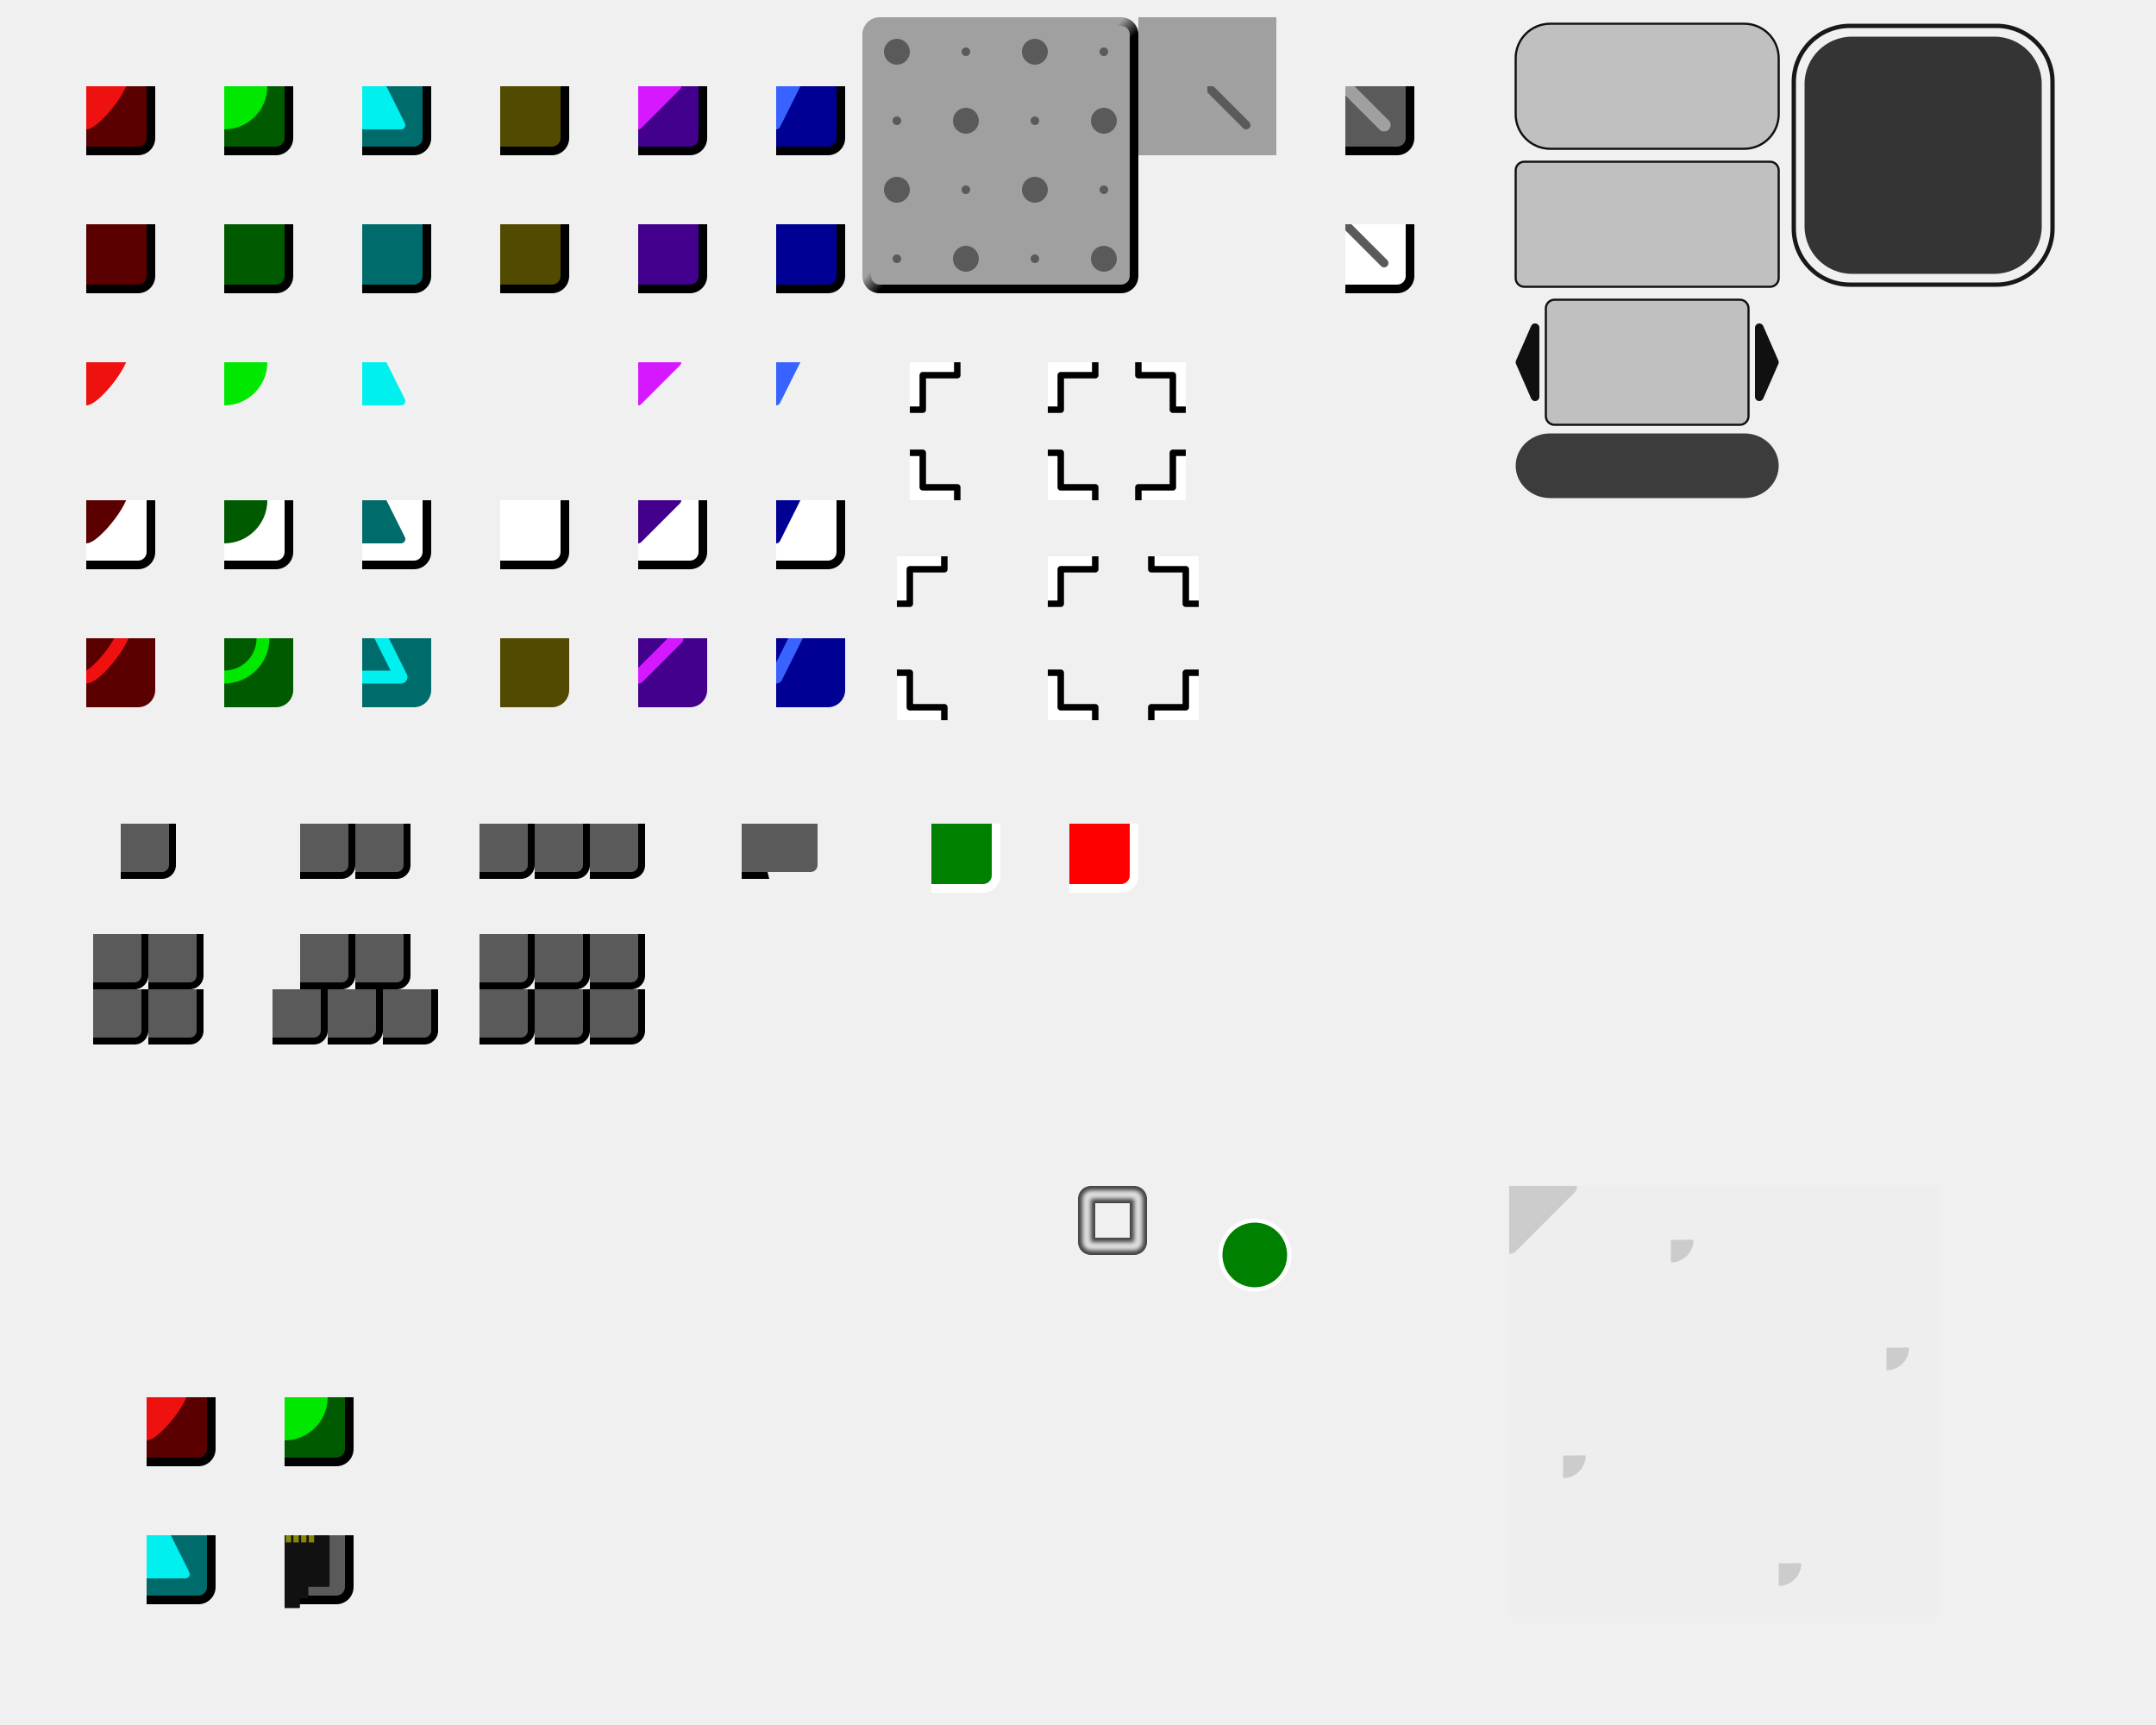
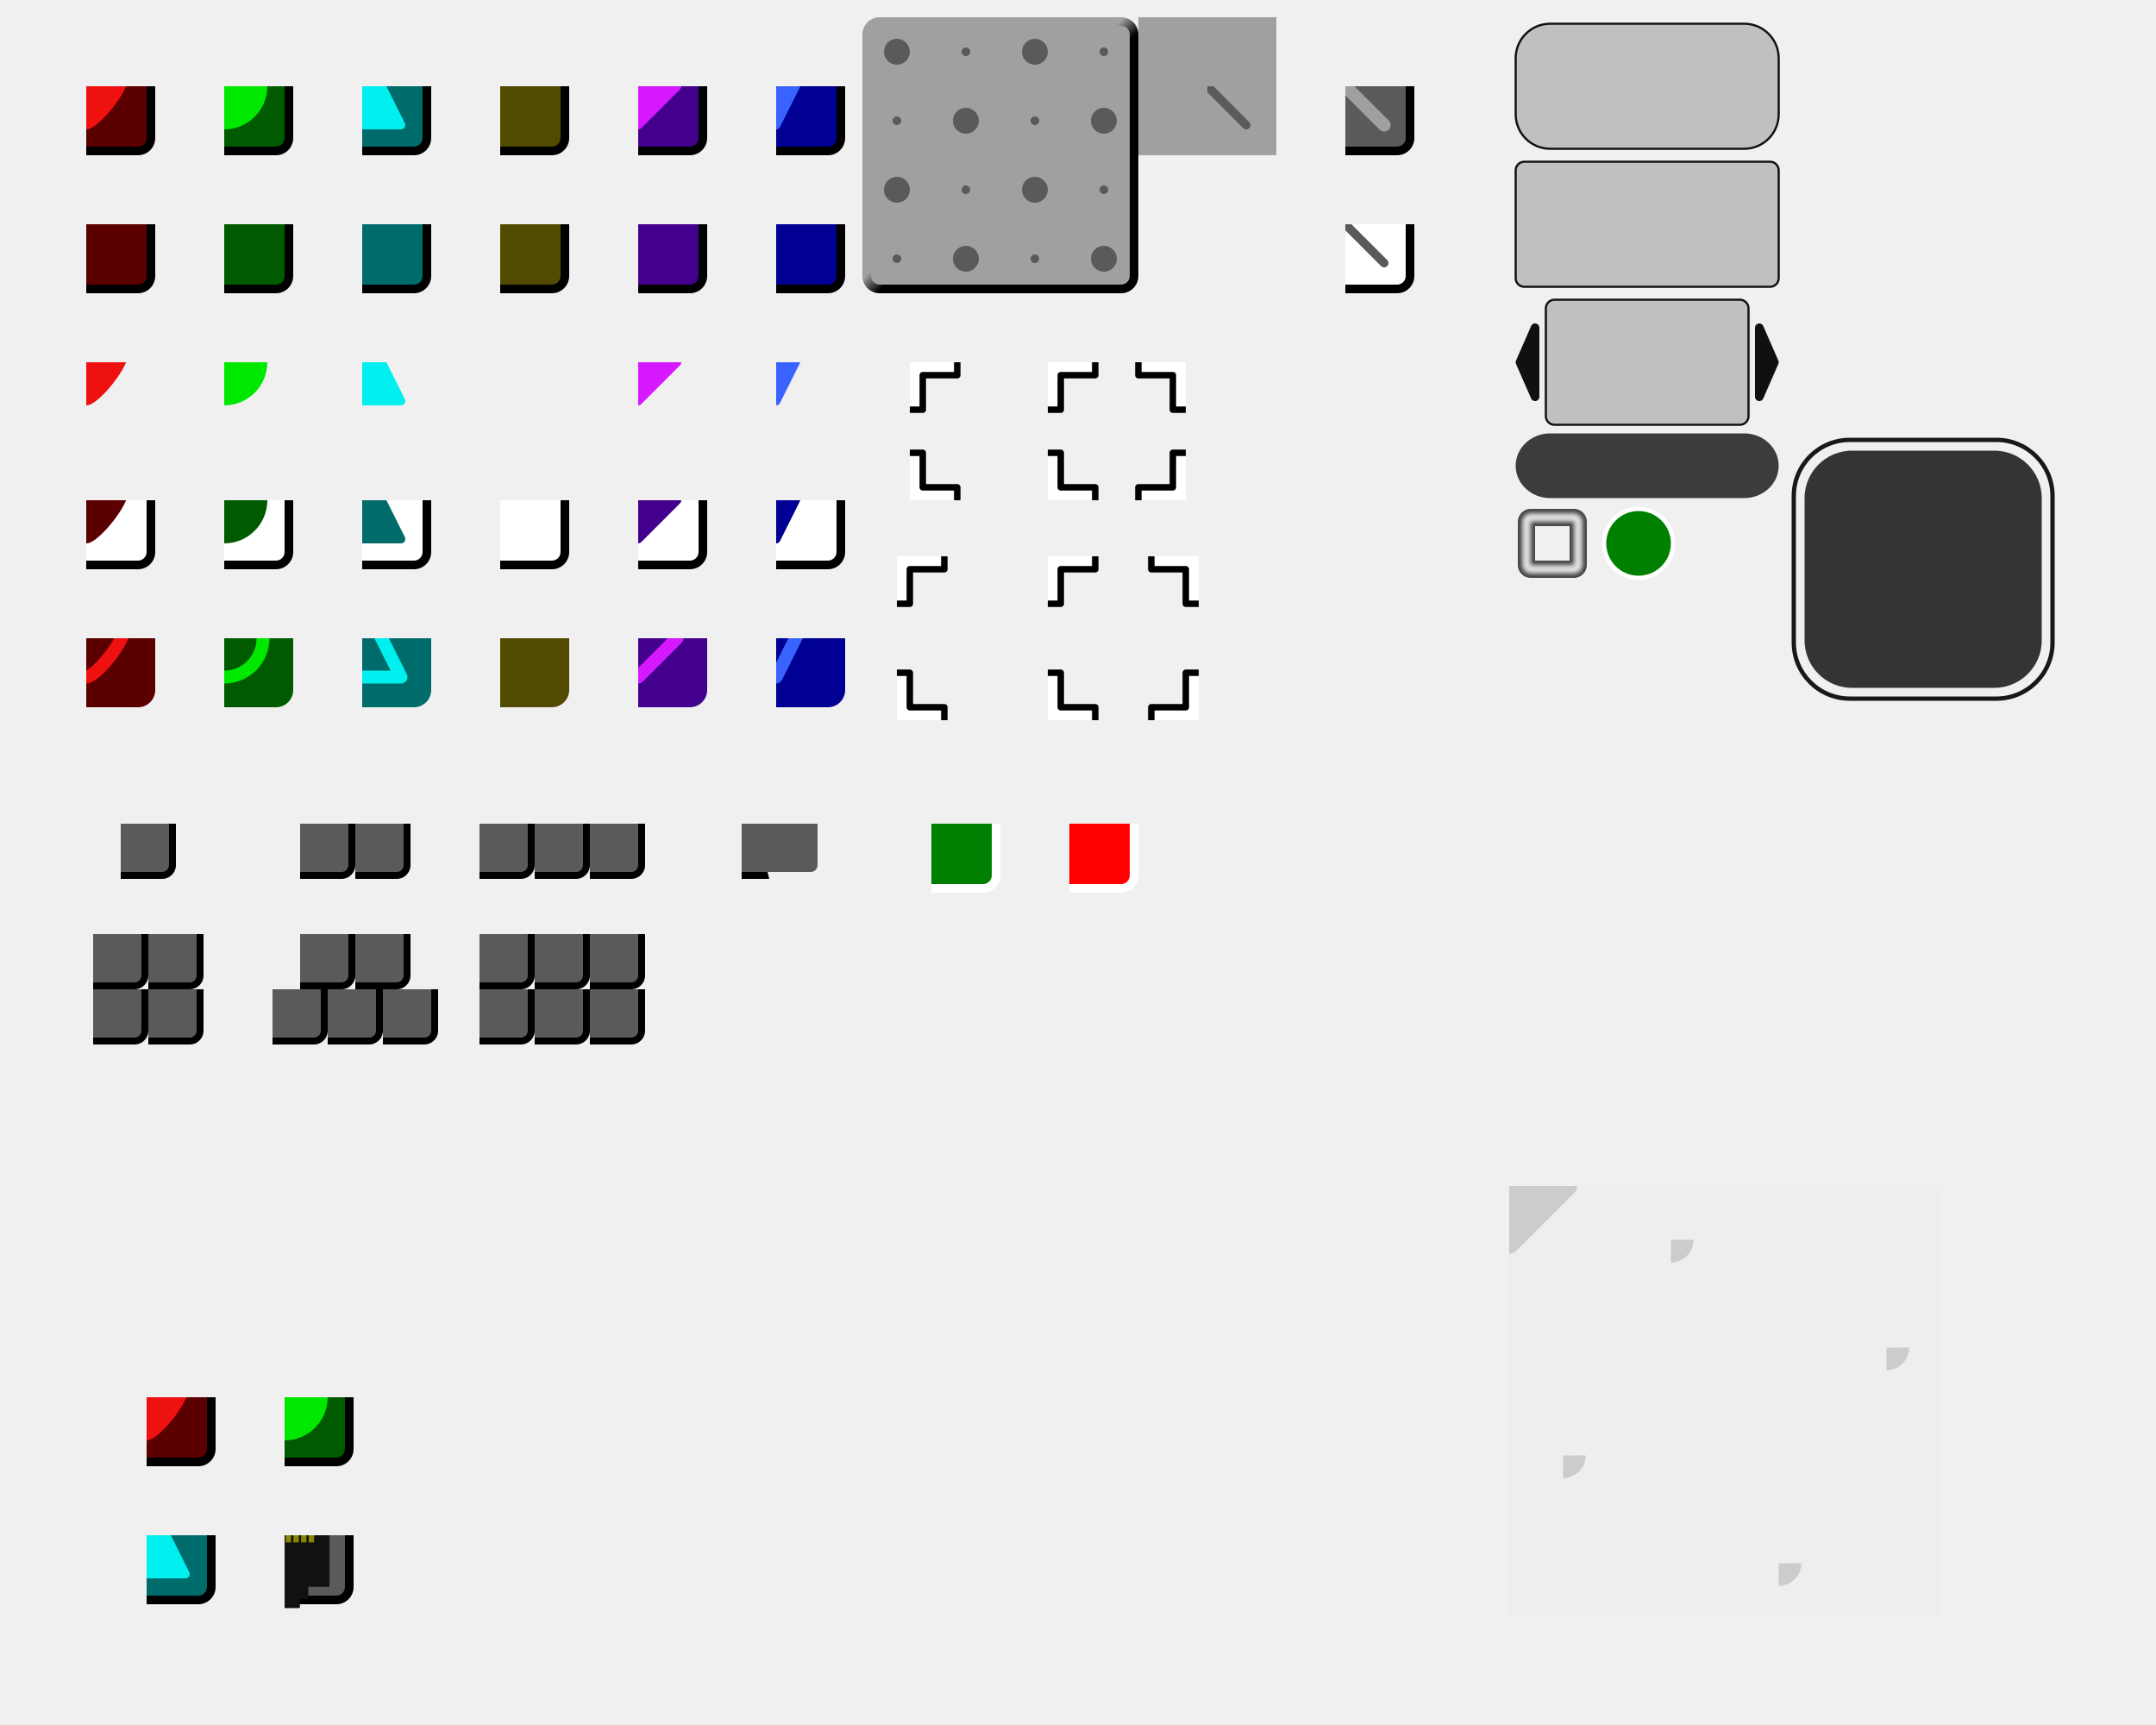
<svg xmlns="http://www.w3.org/2000/svg" xmlns:xlink="http://www.w3.org/1999/xlink" version="1.0" width="2000px" height="1600px" id="Panettopon-res">
  <defs>
    <linearGradient id="BkColor1-gradient" x1="0.45" y1="0.45" x2="0.55" y2="0.55">
      <stop offset="0" stop-color="#ef1010" />
      <stop offset="1" stop-color="black" />
    </linearGradient>
    <linearGradient id="BkColor2-gradient" x1="0.45" y1="0.45" x2="0.55" y2="0.55">
      <stop offset="0" stop-color="#00e700" />
      <stop offset="1" stop-color="black" />
    </linearGradient>
    <linearGradient id="BkColor3-gradient" x1="0.45" y1="0.45" x2="0.55" y2="0.55">
      <stop offset="0" stop-color="#00efef" />
      <stop offset="1" stop-color="black" />
    </linearGradient>
    <linearGradient id="BkColor4-gradient" x1="0.45" y1="0.45" x2="0.55" y2="0.55">
      <stop offset="0" stop-color="#dede00" />
      <stop offset="1" stop-color="black" />
    </linearGradient>
    <linearGradient id="BkColor5-gradient" x1="0.45" y1="0.45" x2="0.55" y2="0.55">
      <stop offset="0" stop-color="#d618ff" />
      <stop offset="1" stop-color="black" />
    </linearGradient>
    <linearGradient id="BkColor6-gradient" x1="0.45" y1="0.45" x2="0.55" y2="0.55">
      <stop offset="0" stop-color="#3963ff" />
      <stop offset="1" stop-color="black" />
    </linearGradient>
    <symbol id="BkColor-bg">
      <rect class="bk-bg" x="-64" y="-64" width="128" height="128" rx="16" ry="16" />
    </symbol>
    <symbol id="BkColor-fg">
      <rect class="bk-fg" x="-56" y="-56" width="112" height="112" rx="8" ry="8" />
    </symbol>
    <symbol id="BkColor1-face">
      <path class="bk-face" d="m 0,36 c 8,0 36,-32 36,-48 s -8,-24 -16,-24 c -12,0 -19,18 -20,18 s -8,-18 -20,-18 c -8,0 -16,8 -16,24 s 28,48 36,48 z" />
    </symbol>
    <symbol id="BkColor2-face">
      <path class="bk-face" d="M 36,0 C 36,19.882 19.882,36 0,36 -19.882,36 -36,19.882 -36,0 c 0,-19.882 16.118,-36 36,-36 19.882,0 36,16.118 36,36 z" />
    </symbol>
    <symbol id="BkColor3-face">
      <path class="bk-face" d="m 0,-36 -36,72 72,0 z" />
    </symbol>
    <symbol id="BkColor4-face">
      <path class="bk-face" />
    </symbol>
    <symbol id="BkColor5-face">
      <path class="bk-face" d="m 0,-36 36,36 -36,36 -36,-36 z" />
    </symbol>
    <symbol id="BkColor6-face">
      <path class="bk-face" d="m 0,36 -36,-72 72,0 z" />
    </symbol>
    <linearGradient id="BkGarbage-gradient" x1="0.45" y1="0.45" x2="0.55" y2="0.55">
      <stop offset="0" stop-color="#a0a0a0" />
      <stop offset="1" stop-color="black" />
    </linearGradient>
    <linearGradient id="BkGarbage-gradient-inverse" x1="0.55" y1="0.55" x2="0.45" y2="0.45" xlink:href="#BkGarbage-gradient" />
    <linearGradient id="BkGarbage-Big-gradient" x1="0.475" y1="0.475" x2="0.525" y2="0.525" xlink:href="#BkGarbage-gradient" />
    <pattern id="BkGarbage-tile" class="bk-gb bk-tile" x="0" y="0" width="128" height="128" patternUnits="userSpaceOnUse">
      <rect x="0" y="0" width="129" height="129" fill="#a0a0a0" />
      <circle cx="32" cy="32" r="12" fill="#5a5a5a" />
      <circle cx="96" cy="96" r="12" fill="#5a5a5a" />
      <circle cx="96" cy="32" r="4" fill="#5a5a5a" />
      <circle cx="32" cy="96" r="4" fill="#5a5a5a" />
    </pattern>
    <symbol id="BkGarbage-face">
      <path class="bk-face" d="M -36,-36 L 36,36 M -36,36 L 36,-36" />
    </symbol>
    <symbol id="GbHanging-large" class="bk-gb bk-mutate">
      <use class="bk-bg" xlink:href="#GbHanging-large-left" />
      <use class="bk-bg" xlink:href="#GbHanging-large-left" transform="scale(-1,-1)" style="fill: url(#BkGarbage-gradient-inverse)" />
      <rect class="bk-fg" x="-88" y="-56" width="176" height="112" rx="8" ry="8" />
    </symbol>
    <symbol id="GbHanging-large-left">
      <path d="m 0,-64 -80,0 a 16,16 0 0,0 -16,16 l 0,96 a 16,16 0 0,0 16,16 l 112,0 z" />
    </symbol>
    <symbol id="GbHanging-small" class="bk-gb bk-mutate" transform="scale(0.5)">
      <use class="bk-bg" xlink:href="#BkColor-bg" />
      <use class="bk-fg" xlink:href="#BkColor-fg" />
    </symbol>
    <symbol id="SwapCursor-corner">
      <path d="m 12,12 32,0 0,-24 -32,0 a 24,24 0 0,0 -24,24 l 0,32 24,0 z" />
    </symbol>
    <symbol id="SwapCursor-tee">
      <path d="m 0,-8.785 A 24,24 0, 0,0 -12,-12 l -32,0 0,24 32,0 0,32 24,0 0,-32 32,0 0,-24 -32,0 A 24,24 0 0,0 0,-8.785 z" />
    </symbol>
    <symbol id="Sign-bg">
      <rect class="lbl-bg" x="-64" y="-64" width="128" height="128" rx="16" ry="16" />
    </symbol>
    <symbol id="Sign-fg">
      <rect class="lbl-fg" x="-56" y="-56" width="112" height="112" rx="8" ry="8" />
    </symbol>
    <filter id="Field-Frame-blur" filterUnits="userSpaceOnUse" x="-20" y="-20" width="40" height="40">
      <feGaussianBlur in="SourceGraphic" stdDeviation="1" result="blur" />
    </filter>
    <symbol id="RJ45-socket" transform="translate(0,-4.826)">
      <g id="RJ45-socket-hole">
        <rect x="-5.956" y="0" width="11.913" height="6.833" rx="0.127" ry="0.127" />
        <rect x="-3.15" y="0" width="6.299" height="8.382" rx="0.127" ry="0.127" />
        <rect x="-2.032" y="0" width="4.064" height="9.652" rx="0.127" ry="0.127" />
      </g>
      <g id="RJ45-socket-pins">
        <rect x="-3.556" y="0" width="0.711" height="0.95" transform="translate(-0.3556)" />
        <rect x="-2.54" y="0" width="0.711" height="0.95" transform="translate(-0.3556)" />
        <rect x="-1.524" y="0" width="0.711" height="0.95" transform="translate(-0.3556)" />
        <rect x="-0.508" y="0" width="0.711" height="0.95" transform="translate(-0.3556)" />
        <rect x="0.508" y="0" width="0.711" height="0.95" transform="translate(-0.3556)" />
        <rect x="1.524" y="0" width="0.711" height="0.95" transform="translate(-0.3556)" />
        <rect x="2.54" y="0" width="0.711" height="0.95" transform="translate(-0.3556)" />
        <rect x="3.556" y="0" width="0.711" height="0.95" transform="translate(-0.3556)" />
      </g>
    </symbol>
    <style type="text/css">

      svg { overflow: visible; }

      .bk-bg { stroke: none; }
      .bk-flash .bk-fg { fill: white; }
      .bk-mutate .bk-face { fill: none; }
      .bk-mutate .bk-fg { fill: none; } /* hidden */

      .bk-fg, .bk-fg *, .bk-face {
        stroke-linecap: round;
        stroke-linejoin: round;
      }
      .bk-fg, .bk-fg *, .bk-normal .bk-face, .bk-flash .bk-face {
        stroke-width: 8;
      }
      .bk-mutate .bk-face {
        stroke-width: 12;
      }

      .bk-color1 .bk-bg { fill: url(#BkColor1-gradient); }
      .bk-color1.bk-normal .bk-fg {  fill: #5a0000; }
      .bk-color1.bk-normal .bk-face { stroke: #ef1010; fill: #ef1010; }
      .bk-color1.bk-flash .bk-face { stroke: #5a0000; fill: #5a0000; }
      .bk-color1.bk-mutate .bk-face { stroke: #ef1010; }
      .bk-color1.bk-mutate .bk-bg { fill: #5a0000; }

      .bk-color2 .bk-bg { fill: url(#BkColor2-gradient); }
      .bk-color2.bk-normal .bk-fg {  fill: #005a00; }
      .bk-color2.bk-normal .bk-face { stroke: #00e700; fill: #00e700; }
      .bk-color2.bk-flash .bk-face { stroke: #005a00; fill: #005a00; }
      .bk-color2.bk-mutate .bk-face { stroke: #00e700; }
      .bk-color2.bk-mutate .bk-bg { fill: #005a00; }

      .bk-color3 .bk-bg { fill: url(#BkColor3-gradient); }
      .bk-color3.bk-normal .bk-fg {  fill: #006b6b; }
      .bk-color3.bk-normal .bk-face { stroke: #00efef; fill: #00efef; }
      .bk-color3.bk-flash .bk-face { stroke: #006b6b; fill: #006b6b; }
      .bk-color3.bk-mutate .bk-face { stroke: #00efef; }
      .bk-color3.bk-mutate .bk-bg { fill: #006b6b; }

      .bk-color4 .bk-bg { fill: url(#BkColor4-gradient); }
      .bk-color4.bk-normal .bk-fg {  fill: #524a00; }
      .bk-color4.bk-normal .bk-face { stroke: #dede00; fill: #dede00; }
      .bk-color4.bk-flash .bk-face { stroke: #524a00; fill: #524a00; }
      .bk-color4.bk-mutate .bk-face { stroke: #dede00; }
      .bk-color4.bk-mutate .bk-bg { fill: #524a00; }

      .bk-color5 .bk-bg { fill: url(#BkColor5-gradient); }
      .bk-color5.bk-normal .bk-fg {  fill: #42008c; }
      .bk-color5.bk-normal .bk-face { stroke: #d618ff; fill: #d618ff; }
      .bk-color5.bk-flash .bk-face { stroke: #42008c; fill: #42008c; }
      .bk-color5.bk-mutate .bk-face { stroke: #d618ff; }
      .bk-color5.bk-mutate .bk-bg { fill: #42008c; }

      .bk-color6 .bk-bg { fill: url(#BkColor6-gradient); }
      .bk-color6.bk-normal .bk-fg {  fill: #000094; }
      .bk-color6.bk-normal .bk-face { stroke: #3963ff; fill: #3963ff; }
      .bk-color6.bk-flash .bk-face { stroke: #000094; fill: #000094; }
      .bk-color6.bk-mutate .bk-face { stroke: #3963ff; }
      .bk-color6.bk-mutate .bk-bg { fill: #000094; }

      .bk-gb .bk-bg { fill: url(#BkGarbage-gradient); }
      .bk-gb.bk-normal .bk-bg { fill: url(#BkGarbage-Big-gradient); }
      .bk-gb.bk-normal .bk-fg { fill: url(#BkGarbage-tile); }
      .bk-gb .bk-face { stroke: #5a5a5a; }
      .bk-gb.bk-mutate .bk-face { stroke: #a0a0a0; }
      .bk-gb.bk-mutate .bk-fg { fill: #5a5a5a; }


      #SwapCursor * {
        fill: white;
        stroke: black;
        stroke-width: 6;
        stroke-linecap: round;
        stroke-linejoin: round;
      }

      .lbl-bg {
        fill: white;
        stroke: none;
      }
      .lbl-fg { stroke: none; }
      #Sign-Chain .lbl-fg { fill: green; }
      #Sign-Combo .lbl-fg { fill: red; }


      #Field-Frame-border-bg {
        fill: #404040;
      }

      #Field-Frame-border-fg {
        fill: #e0e0e0;
      }


      #Menu-map .widget {
        fill: #c0c0c0;
        stroke: #101010;
        stroke-width: 1;
      }

      #Menu-Choice path {
        fill: #101010;
        stroke: #101010;
        stroke-width: 4;
        stroke-linecap: round;
        stroke-linejoin: round;
      }

      #Menu-Notification {
        fill: #000000;
        fill-opacity: .75;
        stroke: none;
      }

-       #Menu-Frame-inside {
+       #Menu-LobbyConfFrame-inside {
        fill: #202020;
        fill-opacity:0.9;
        stroke: #f0f0f0;
        stroke-width: 4;
      }
-       #Menu-Frame-border {
+       #Menu-LobbyConfFrame-border {
        fill: none;
        stroke: #181818;
        stroke-width: 2;
      }

-       #Menu-LobbyConfChoice rect {
+       #Menu-map .lobbyconf {
        fill: none;
        stroke: #f0f0f0;
        stroke-width: 2;
      }
+ 
      #Menu-LobbyConfChoice path {
        fill: #f0f0f0;
        stroke: #f0f0f0;
        stroke-width: 2;
        stroke-linecap: round;
        stroke-linejoin: round;
      }

      #Menu-Icon-Ready {
        fill: green;
        stroke: white;
        stroke-width: 2;
      }


      #Menu-Background-bg {
        fill: #eeeeee;
      }
      #Menu-Background .face {
        stroke-linecap: round;
        stroke-linejoin: round;
        stroke-width: 12;
        stroke: #cccccc;
        fill: #cccccc;
      }

      #RJ45-socket-hole { stroke: none; fill: #111111; }
      #RJ45-socket-pins { stroke: none; fill: #888800; }

      .bk-rj45 .bk-bg { fill: url(#BkGarbage-gradient); }
      .bk-rj45 .bk-fg { fill: #5a5a5a; }

    </style>
  </defs>
  <g id="BkColor-map" transform="translate(80,80)">
    <g id="BkColor-Normal-all" transform="translate(0,0)">
      <g id="BkColor1-Normal" class="bk-color1 bk-normal" transform="translate(0,0)">
        <use class="bk-bg" xlink:href="#BkColor-bg" />
        <use class="bk-fg" xlink:href="#BkColor-fg" />
        <use class="bk-face" xlink:href="#BkColor1-face" />
      </g>
      <g id="BkColor2-Normal" class="bk-color2 bk-normal" transform="translate(128,0)">
        <use class="bk-bg" xlink:href="#BkColor-bg" />
        <use class="bk-fg" xlink:href="#BkColor-fg" />
        <use class="bk-face" xlink:href="#BkColor2-face" />
      </g>
      <g id="BkColor3-Normal" class="bk-color3 bk-normal" transform="translate(256,0)">
        <use class="bk-bg" xlink:href="#BkColor-bg" />
        <use class="bk-fg" xlink:href="#BkColor-fg" />
        <use class="bk-face" xlink:href="#BkColor3-face" />
      </g>
      <g id="BkColor4-Normal" class="bk-color4 bk-normal" transform="translate(384,0)">
        <use class="bk-bg" xlink:href="#BkColor-bg" />
        <use class="bk-fg" xlink:href="#BkColor-fg" />
        <use class="bk-face" xlink:href="#BkColor4-face" />
      </g>
      <g id="BkColor5-Normal" class="bk-color5 bk-normal" transform="translate(512,0)">
        <use class="bk-bg" xlink:href="#BkColor-bg" />
        <use class="bk-fg" xlink:href="#BkColor-fg" />
        <use class="bk-face" xlink:href="#BkColor5-face" />
      </g>
      <g id="BkColor6-Normal" class="bk-color6 bk-normal" transform="translate(640,0)">
        <use class="bk-bg" xlink:href="#BkColor-bg" />
        <use class="bk-fg" xlink:href="#BkColor-fg" />
        <use class="bk-face" xlink:href="#BkColor6-face" />
      </g>
    </g>
    <g id="BkColor-Back-all" transform="translate(0,128)">
      <g id="BkColor1-Back" class="bk-color1 bk-normal" transform="translate(0,0)">
        <use class="bk-bg" xlink:href="#BkColor-bg" />
        <use class="bk-fg" xlink:href="#BkColor-fg" />
      </g>
      <g id="BkColor2-Back" class="bk-color2 bk-normal" transform="translate(128,0)">
        <use class="bk-bg" xlink:href="#BkColor-bg" />
        <use class="bk-fg" xlink:href="#BkColor-fg" />
      </g>
      <g id="BkColor3-Back" class="bk-color3 bk-normal" transform="translate(256,0)">
        <use class="bk-bg" xlink:href="#BkColor-bg" />
        <use class="bk-fg" xlink:href="#BkColor-fg" />
      </g>
      <g id="BkColor4-Back" class="bk-color4 bk-normal" transform="translate(384,0)">
        <use class="bk-bg" xlink:href="#BkColor-bg" />
        <use class="bk-fg" xlink:href="#BkColor-fg" />
      </g>
      <g id="BkColor5-Back" class="bk-color5 bk-normal" transform="translate(512,0)">
        <use class="bk-bg" xlink:href="#BkColor-bg" />
        <use class="bk-fg" xlink:href="#BkColor-fg" />
      </g>
      <g id="BkColor6-Back" class="bk-color6 bk-normal" transform="translate(640,0)">
        <use class="bk-bg" xlink:href="#BkColor-bg" />
        <use class="bk-fg" xlink:href="#BkColor-fg" />
      </g>
    </g>
    <g id="BkColor-Face-all" transform="translate(0,256)">
      <g id="BkColor1-Face" class="bk-color1 bk-normal" transform="translate(0,0)">
        <use class="bk-face" xlink:href="#BkColor1-face" transform="translate(0,0)" />
      </g>
      <g id="BkColor2-Face" class="bk-color2 bk-normal" transform="translate(128,0)">
        <use class="bk-face" xlink:href="#BkColor2-face" transform="translate(0,0)" />
      </g>
      <g id="BkColor3-Face" class="bk-color3 bk-normal" transform="translate(256,0)">
        <use class="bk-face" xlink:href="#BkColor3-face" transform="translate(0,0)" />
      </g>
      <g id="BkColor4-Face" class="bk-color4 bk-normal" transform="translate(384,0)">
        <use class="bk-face" xlink:href="#BkColor4-face" transform="translate(0,0)" />
      </g>
      <g id="BkColor5-Face" class="bk-color5 bk-normal" transform="translate(512,0)">
        <use class="bk-face" xlink:href="#BkColor5-face" transform="translate(0,0)" />
      </g>
      <g id="BkColor6-Face" class="bk-color6 bk-normal" transform="translate(640,0)">
        <use class="bk-face" xlink:href="#BkColor6-face" transform="translate(0,0)" />
      </g>
    </g>
    <g id="BkColor-Flash-all" transform="translate(0,384)">
      <g id="BkColor1-Flash" class="bk-color1 bk-flash" transform="translate(0,0)">
        <use class="bk-bg" xlink:href="#BkColor-bg" />
        <use class="bk-fg" xlink:href="#BkColor-fg" />
        <use class="bk-face" xlink:href="#BkColor1-face" />
      </g>
      <g id="BkColor2-Flash" class="bk-color2 bk-flash" transform="translate(128,0)">
        <use class="bk-bg" xlink:href="#BkColor-bg" />
        <use class="bk-fg" xlink:href="#BkColor-fg" />
        <use class="bk-face" xlink:href="#BkColor2-face" />
      </g>
      <g id="BkColor3-Flash" class="bk-color3 bk-flash" transform="translate(256,0)">
        <use class="bk-bg" xlink:href="#BkColor-bg" />
        <use class="bk-fg" xlink:href="#BkColor-fg" />
        <use class="bk-face" xlink:href="#BkColor3-face" />
      </g>
      <g id="BkColor4-Flash" class="bk-color4 bk-flash" transform="translate(384,0)">
        <use class="bk-bg" xlink:href="#BkColor-bg" />
        <use class="bk-fg" xlink:href="#BkColor-fg" />
        <use class="bk-face" xlink:href="#BkColor4-face" />
      </g>
      <g id="BkColor5-Flash" class="bk-color5 bk-flash" transform="translate(512,0)">
        <use class="bk-bg" xlink:href="#BkColor-bg" />
        <use class="bk-fg" xlink:href="#BkColor-fg" />
        <use class="bk-face" xlink:href="#BkColor5-face" />
      </g>
      <g id="BkColor6-Flash" class="bk-color6 bk-flash" transform="translate(640,0)">
        <use class="bk-bg" xlink:href="#BkColor-bg" />
        <use class="bk-fg" xlink:href="#BkColor-fg" />
        <use class="bk-face" xlink:href="#BkColor6-face" />
      </g>
    </g>
    <g id="BkColor-Mutate-all" transform="translate(0,512)">
      <g id="BkColor1-Mutate" class="bk-color1 bk-mutate" transform="translate(0,0)">
        <use class="bk-bg" xlink:href="#BkColor-bg" />
        <use class="bk-fg" xlink:href="#BkColor-fg" />
        <use class="bk-face" xlink:href="#BkColor1-face" />
      </g>
      <g id="BkColor2-Mutate" class="bk-color2 bk-mutate" transform="translate(128,0)">
        <use class="bk-bg" xlink:href="#BkColor-bg" />
        <use class="bk-fg" xlink:href="#BkColor-fg" />
        <use class="bk-face" xlink:href="#BkColor2-face" width="80" />
      </g>
      <g id="BkColor3-Mutate" class="bk-color3 bk-mutate" transform="translate(256,0)">
        <use class="bk-bg" xlink:href="#BkColor-bg" />
        <use class="bk-fg" xlink:href="#BkColor-fg" />
        <use class="bk-face" xlink:href="#BkColor3-face" />
      </g>
      <g id="BkColor4-Mutate" class="bk-color4 bk-mutate" transform="translate(384,0)">
        <use class="bk-bg" xlink:href="#BkColor-bg" />
        <use class="bk-fg" xlink:href="#BkColor-fg" />
        <use class="bk-face" xlink:href="#BkColor4-face" />
      </g>
      <g id="BkColor5-Mutate" class="bk-color5 bk-mutate" transform="translate(512,0)">
        <use class="bk-bg" xlink:href="#BkColor-bg" />
        <use class="bk-fg" xlink:href="#BkColor-fg" />
        <use class="bk-face" xlink:href="#BkColor5-face" />
      </g>
      <g id="BkColor6-Mutate" class="bk-color6 bk-mutate" transform="translate(640,0)">
        <use class="bk-bg" xlink:href="#BkColor-bg" />
        <use class="bk-fg" xlink:href="#BkColor-fg" />
        <use class="bk-face" xlink:href="#BkColor6-face" />
      </g>
    </g>
  </g>
  <g id="BkGarbage-map" transform="translate(928,144)">
    <g id="BkGarbage-Big" class="bk-gb bk-normal">
      <rect class="bk-bg" x="-128" y="-128" width="256" height="256" rx="16" ry="16" />
      <rect class="bk-fg" x="-120" y="-120" width="240" height="240" rx="8" ry="8" />
    </g>
    <g id="BkGarbage-center" class="bk-gb bk-normal" transform="translate(192,-64)">
      <rect x="-64" y="-64" width="128" height="128" fill="#a0a0a0" />
      <use class="bk-face" xlink:href="#BkGarbage-face" />
    </g>
    <g id="BkGarbage-Mutate" class="bk-gb bk-mutate" transform="translate(320,-64)">
      <use class="bk-bg" xlink:href="#BkColor-bg" />
      <use class="bk-fg" xlink:href="#BkColor-fg" />
      <use class="bk-face" xlink:href="#BkGarbage-face" />
    </g>
    <g id="BkGarbage-Flash" class="bk-gb bk-flash" transform="translate(320,64)">
      <use class="bk-bg" xlink:href="#BkColor-bg" />
      <use class="bk-fg" xlink:href="#BkColor-fg" />
      <use class="bk-face" xlink:href="#BkGarbage-face" />
    </g>
  </g>
  <g id="SwapCursor" transform="translate(812,304)">
    <rect id="SwapCursor-container" width="320" height="384" style="stroke: none; fill: none;" />
    <g id="SwapCursor-normal" transform="translate(160,96)">
      <use xlink:href="#SwapCursor-corner" transform="translate(-128,-64) scale( 1, 1)" />
      <use xlink:href="#SwapCursor-corner" transform="translate( 128,-64) scale(-1, 1)" />
      <use xlink:href="#SwapCursor-corner" transform="translate(-128, 64) scale( 1,-1)" />
      <use xlink:href="#SwapCursor-corner" transform="translate( 128, 64) scale(-1,-1)" />
      <use xlink:href="#SwapCursor-tee" transform="translate(0,-64) scale(1, 1)" />
      <use xlink:href="#SwapCursor-tee" transform="translate(0, 64) scale(1,-1)" />
    </g>
    <g id="SwapCursor-extend" transform="translate(160,288)">
      <use xlink:href="#SwapCursor-corner" transform="translate(-140,-76) scale( 1, 1)" />
      <use xlink:href="#SwapCursor-corner" transform="translate( 140,-76) scale(-1, 1)" />
      <use xlink:href="#SwapCursor-corner" transform="translate(-140, 76) scale( 1,-1)" />
      <use xlink:href="#SwapCursor-corner" transform="translate( 140, 76) scale(-1,-1)" />
      <use xlink:href="#SwapCursor-tee" transform="translate(0,-76) scale(1, 1)" />
      <use xlink:href="#SwapCursor-tee" transform="translate(0, 76) scale(1,-1)" />
    </g>
  </g>
  <g id="Signs" transform="translate(928,828)">
    <g id="Sign-Chain" class="lbl" transform="translate(-64,-64)">
      <use class="lbl-bg" xlink:href="#Sign-bg" />
      <use class="lbl-fg" xlink:href="#Sign-fg" />
    </g>
    <g id="Sign-Combo" class="lbl" transform="translate(64,-64)">
      <use class="lbl-bg" xlink:href="#Sign-bg" />
      <use class="lbl-fg" xlink:href="#Sign-fg" />
    </g>
  </g>
  <g id="GbHanging-map" transform="translate(16,700)">
    <rect id="GbHanging-container" width="768" height="256" style="stroke: none; fill: none;" />
    <g id="GbHanging-1" transform="translate(96,64) scale(0.8)">
      <use xlink:href="#GbHanging-small" transform="translate(  0,0)" />
    </g>
    <g id="GbHanging-2" transform="translate(288,64) scale(0.8)">
      <use xlink:href="#GbHanging-small" transform="translate(-32,0)" />
      <use xlink:href="#GbHanging-small" transform="translate( 32,0)" />
    </g>
    <g id="GbHanging-3" transform="translate(480,64) scale(0.8)">
      <use xlink:href="#GbHanging-small" transform="translate(-64,0)" />
      <use xlink:href="#GbHanging-small" transform="translate(  0,0)" />
      <use xlink:href="#GbHanging-small" transform="translate( 64,0)" />
    </g>
    <g id="GbHanging-4" transform="translate(96,192) scale(0.8)">
      <use xlink:href="#GbHanging-small" transform="translate(-32,-32)" />
      <use xlink:href="#GbHanging-small" transform="translate( 32,-32)" />
      <use xlink:href="#GbHanging-small" transform="translate(-32, 32)" />
      <use xlink:href="#GbHanging-small" transform="translate( 32, 32)" />
    </g>
    <g id="GbHanging-5" transform="translate(288,192) scale(0.8)">
      <use xlink:href="#GbHanging-small" transform="translate(-32,-32)" />
      <use xlink:href="#GbHanging-small" transform="translate( 32,-32)" />
      <use xlink:href="#GbHanging-small" transform="translate(-64, 32)" />
      <use xlink:href="#GbHanging-small" transform="translate(  0, 32)" />
      <use xlink:href="#GbHanging-small" transform="translate( 64, 32)" />
    </g>
    <g id="GbHanging-6" transform="translate(480,192) scale(0.8)">
      <use xlink:href="#GbHanging-small" transform="translate(-64,-32)" />
      <use xlink:href="#GbHanging-small" transform="translate(  0,-32)" />
      <use xlink:href="#GbHanging-small" transform="translate( 64,-32)" />
      <use xlink:href="#GbHanging-small" transform="translate(-64, 32)" />
      <use xlink:href="#GbHanging-small" transform="translate(  0, 32)" />
      <use xlink:href="#GbHanging-small" transform="translate( 64, 32)" />
    </g>
    <g id="GbHanging-Line" transform="translate(672,64) scale(0.8)">
      <use xlink:href="#GbHanging-large" />
    </g>
  </g>
-   <g id="Field-Frame" transform="translate(1000,1100) scale(2)">
-     <rect id="Field-Frame-container" width="32" height="32" style="stroke: none; fill: none;" />
-     <clipPath id="Field-Frame-clip-path">
-       <use xlink:href="#Field-Frame-border-bg" clip-rule="evenodd" />
-     </clipPath>
-     <g id="Field-Frame-border" transform="translate(16,16)" clip-path="url(#Field-Frame-clip-path)">
-       <path id="Field-Frame-border-bg" fill-rule="evenodd" stroke-width="0" d="         M  -8, -8 h 16 v 16 h -16 z         M -16,-10 a 6,6 0,0,1  6,-6         h    20   a 6,6 0,0,1  6, 6         v    20   a 6,6 0,0,1 -6, 6         h   -20   a 6,6 0,0,1 -6,-6         z         " />
-       <path id="Field-Frame-border-fg" fill-rule="evenodd" stroke-width="0" filter="url(#Field-Frame-blur)" d="         M -10,-10 h 20 v 20 h -20 z         M -14,-10 a 4,4 0,0,1  4,-4         h    20   a 4,4 0,0,1  4, 4         v    20   a 4,4 0,0,1 -4, 4         h   -20   a 4,4 0,0,1 -4,-4         z         " />
-     </g>
-   </g>
  <g id="Menu-map" transform="translate(1400,16) scale(2)">
-     <rect id="Menu-map-container" width="256" height="192" style="stroke: none; fill: none;" />
+     <rect id="Menu-map-container" width="256" height="512" style="stroke: none; fill: none;" />
    <rect id="Menu-Button" transform="translate(64,32)" x="-61" y="-29" width="122" height="58" rx="16" ry="16" class="widget" />
    <rect id="Menu-Entry" transform="translate(64,96)" x="-61" y="-29" width="122" height="58" rx="4" ry="4" class="widget" />
    <g id="Menu-Choice" transform="translate(64,160)">
      <rect x="-47" y="-29" width="94" height="58" rx="4" ry="4" class="widget" />
      <path d="m -59,0 7,-16 0,32 z" />
      <path d="m 59,0 -7,-16 0,32 z" />
    </g>
-     <rect id="Menu-Notification" transform="translate(64,208)" x="-61" y="-15" width="122" height="30" rx="16" ry="16" />
-     <g id="Menu-Frame" transform="translate(192,64)">
-       <rect id="Menu-Frame-inside" x="-57" y="-57" width="114" height="114" rx="24" ry="24" />
-       <rect id="Menu-Frame-border" x="-60" y="-60" width="120" height="120" rx="26" ry="26" />
-     </g>
-     <g id="Menu-LobbyConfChoice" transform="translate(192,160)">
+     <rect id="Menu-LobbyConfEntry" transform="translate(192,96)" x="-61" y="-29" width="122" height="58" rx="4" ry="4" class="lobbyconf" />
+     <g id="Menu-LobbyConfChoice" transform="translate(192,160)" class="lobbyconf">
      <rect x="-47" y="-29" width="94" height="58" rx="4" ry="4" />
      <path d="m -59,0 7,-16 0,32 z" />
      <path d="m 59,0 -7,-16 0,32 z" />
    </g>
-   </g>
-   <g id="Menu-icons" transform="translate(1100,1100) scale(2)">
-     <rect id="Menu-icons-container" width="128" height="128" style="stroke: none; fill: none;" />
-     <circle id="Menu-Icon-Ready" cx="32" cy="32" r="16" />
+     <g id="Menu-LobbyConfFrame" transform="translate(192,256)">
+       <rect id="Menu-LobbyConfFrame-inside" x="-57" y="-57" width="114" height="114" rx="24" ry="24" />
+       <rect id="Menu-LobbyConfFrame-border" x="-60" y="-60" width="120" height="120" rx="26" ry="26" />
+     </g>
+     <rect id="Menu-Notification" transform="translate(64,208)" x="-61" y="-15" width="122" height="30" rx="16" ry="16" />
+     <g id="Field-Frame" transform="translate(4,228)">
+       <clipPath id="Field-Frame-clip-path">
+         <use xlink:href="#Field-Frame-border-bg" clip-rule="evenodd" />
+       </clipPath>
+       <g id="Field-Frame-border" transform="translate(16,16)" clip-path="url(#Field-Frame-clip-path)">
+         <path id="Field-Frame-border-bg" fill-rule="evenodd" stroke-width="0" d="           M  -8, -8 h 16 v 16 h -16 z           M -16,-10 a 6,6 0,0,1  6,-6           h    20   a 6,6 0,0,1  6, 6           v    20   a 6,6 0,0,1 -6, 6           h   -20   a 6,6 0,0,1 -6,-6           z           " />
+         <path id="Field-Frame-border-fg" fill-rule="evenodd" stroke-width="0" filter="url(#Field-Frame-blur)" d="           M -10,-10 h 20 v 20 h -20 z           M -14,-10 a 4,4 0,0,1  4,-4           h    20   a 4,4 0,0,1  4, 4           v    20   a 4,4 0,0,1 -4, 4           h   -20   a 4,4 0,0,1 -4,-4           z           " />
+       </g>
+     </g>
+     <circle id="Menu-Icon-Ready" transform="translate(40,224)" cx="20" cy="20" r="16" />
  </g>
  <g id="Menu-Background" clip-path="url(#Menu-Background-clip)" transform="translate(1600,1300)">
    <clipPath id="Menu-Background-clip">
      <use xlink:href="#Menu-Background-bg" />
    </clipPath>
    <rect id="Menu-Background-bg" x="-200" y="-200" width="400" height="400" />
    <use class="face" xlink:href="#BkColor4-face" transform="scale(2)" />
    <use class="face" xlink:href="#BkColor5-face" transform="translate( 200, 200) scale(1.5)" />
    <use class="face" xlink:href="#BkColor5-face" transform="translate( 200,-200) scale(1.5)" />
    <use class="face" xlink:href="#BkColor5-face" transform="translate(-200, 200) scale(1.5)" />
    <use class="face" xlink:href="#BkColor5-face" transform="translate(-200,-200) scale(1.5)" />
    <use class="face" xlink:href="#BkColor2-face" transform="translate(  50, 150) scale(0.5)" />
    <use class="face" xlink:href="#BkColor2-face" transform="translate( 150, -50) scale(0.5)" />
    <use class="face" xlink:href="#BkColor2-face" transform="translate( -50,-150) scale(0.5)" />
    <use class="face" xlink:href="#BkColor2-face" transform="translate(-150,  50) scale(0.5)" />
  </g>
  <g id="App-icon" transform="translate(200,1360)">
    <use xlink:href="#BkColor1-Normal" transform="translate(-64,-64)" />
    <use xlink:href="#BkColor2-Normal" transform="translate(-64,-64)" />
    <use xlink:href="#BkColor3-Normal" transform="translate(-320,64)" />
    <g id="BkRJ45" class="bk-rj45" transform="translate(64,64)">
      <use class="bk-bg" xlink:href="#BkColor-bg" />
      <use class="bk-fg" xlink:href="#BkColor-fg" />
      <use xlink:href="#RJ45-socket" transform="scale(7)" />
    </g>
  </g>
</svg>
